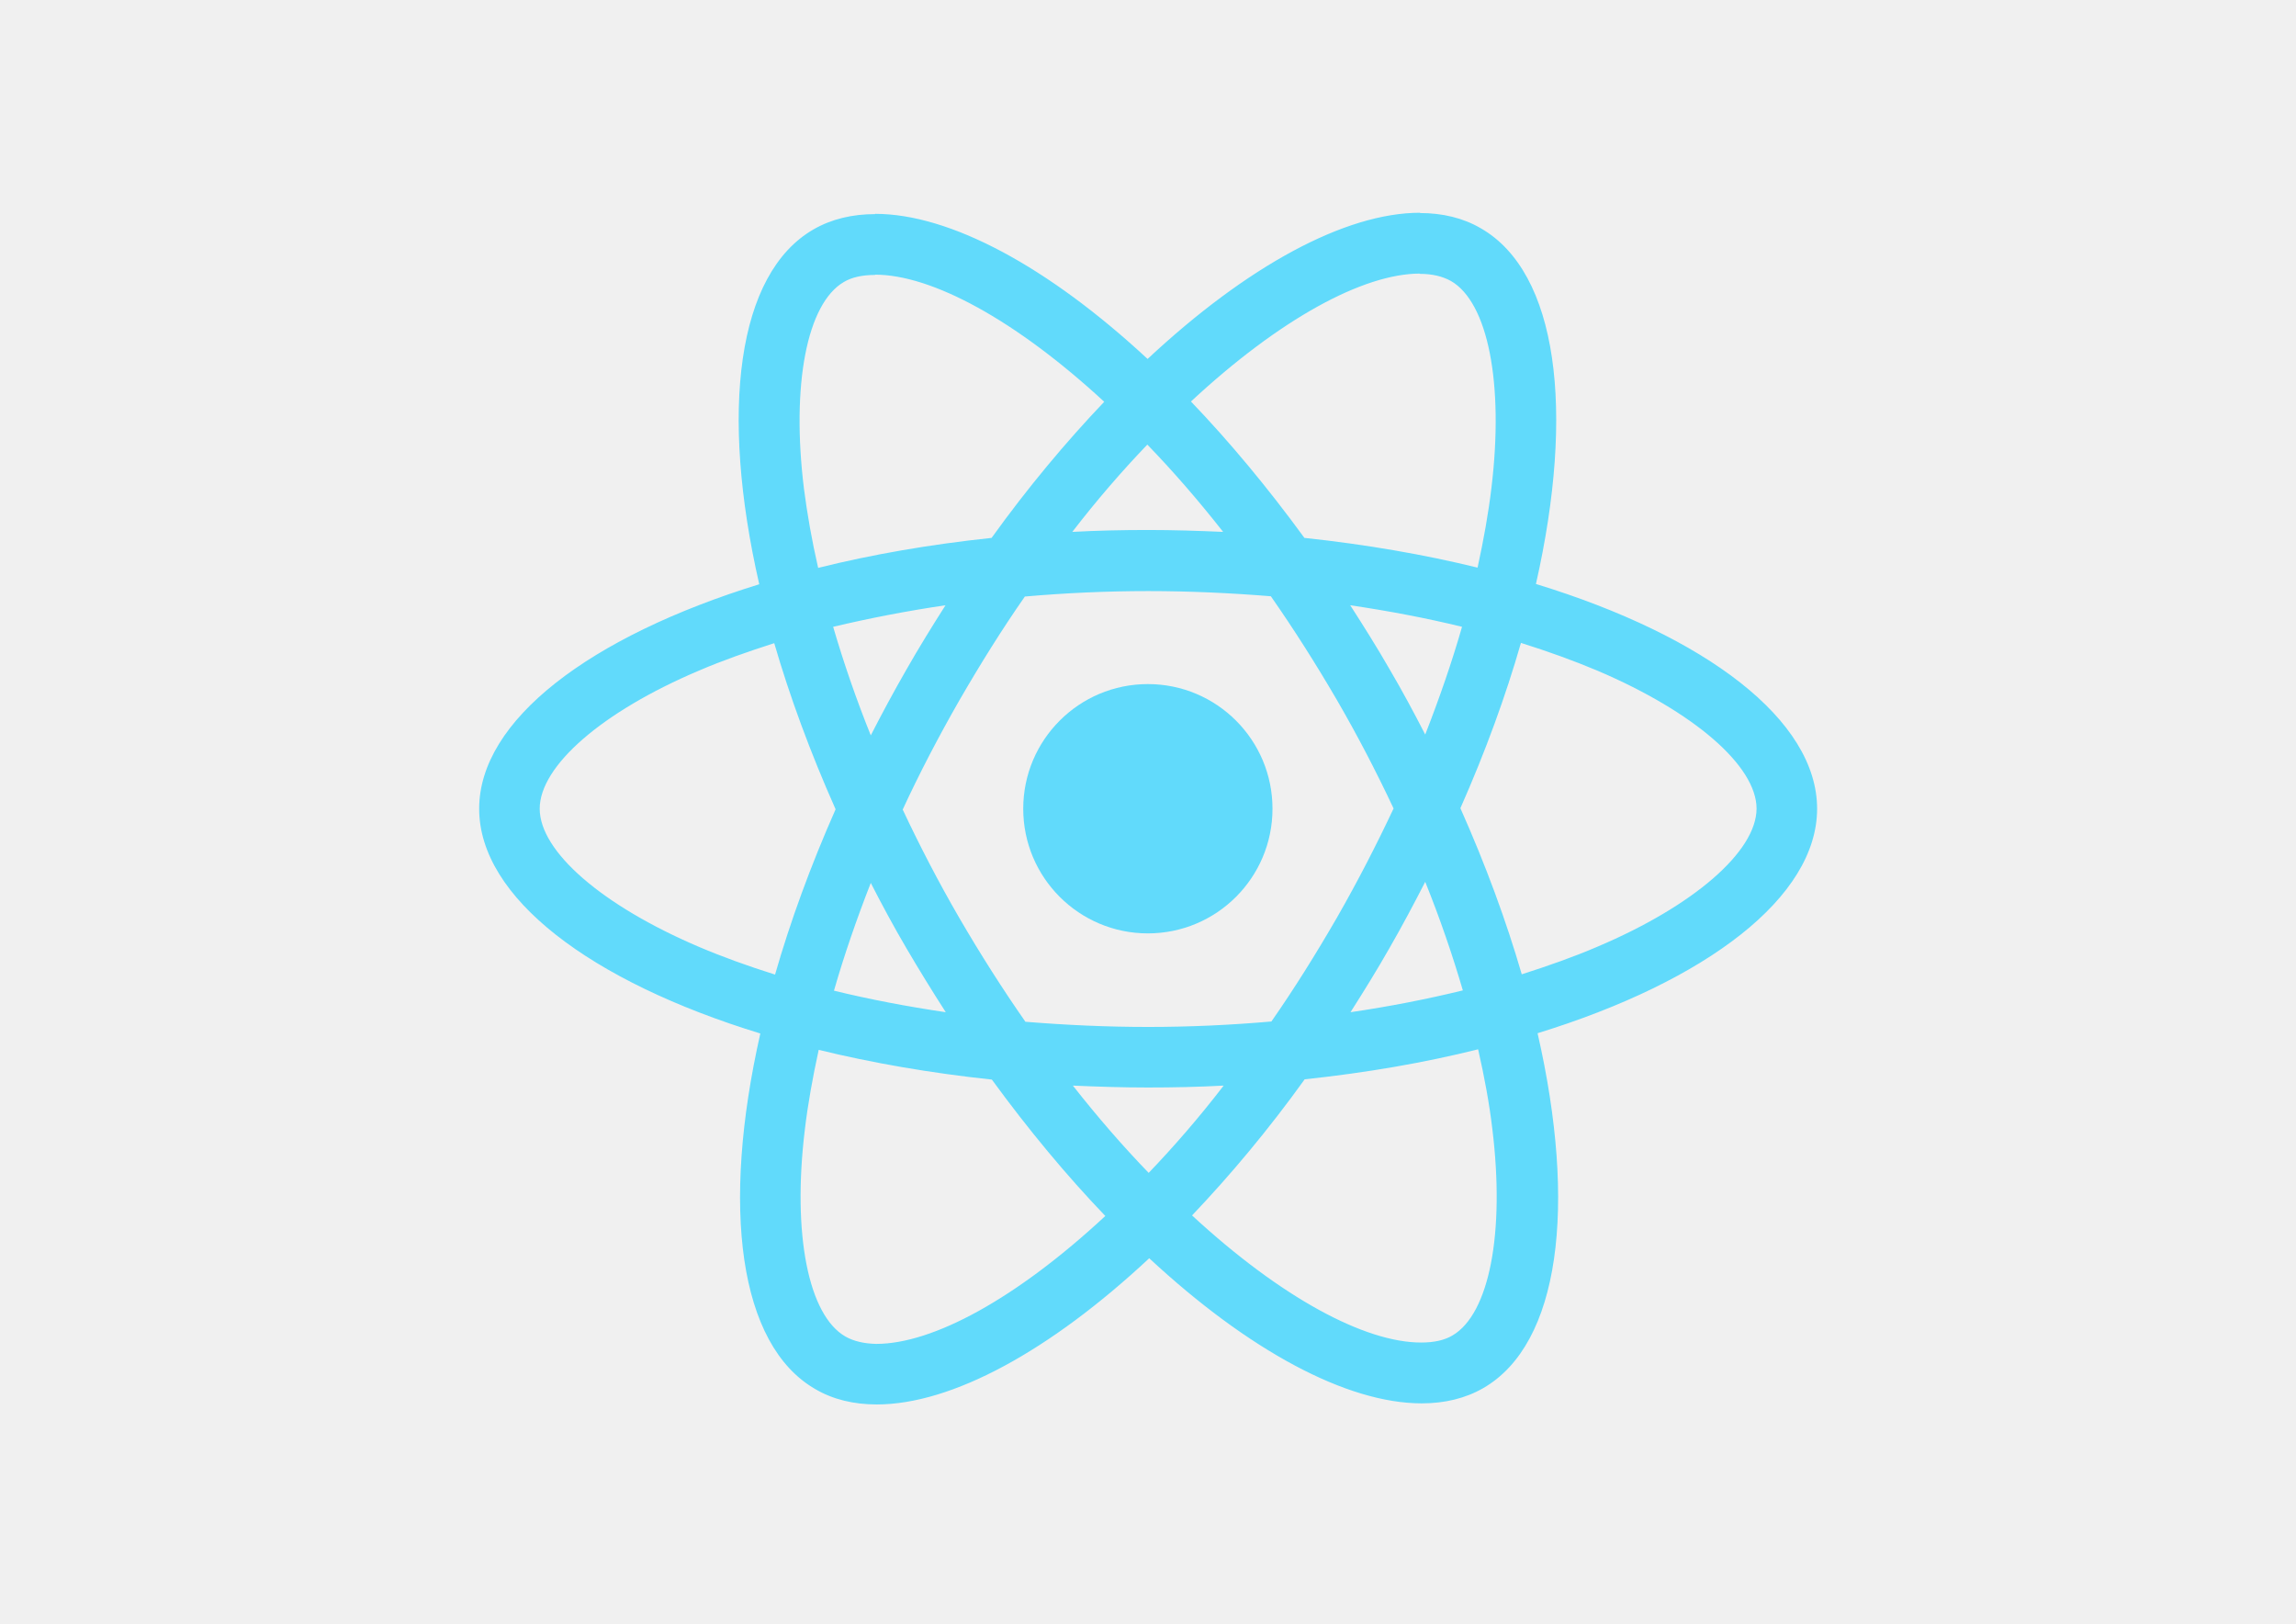
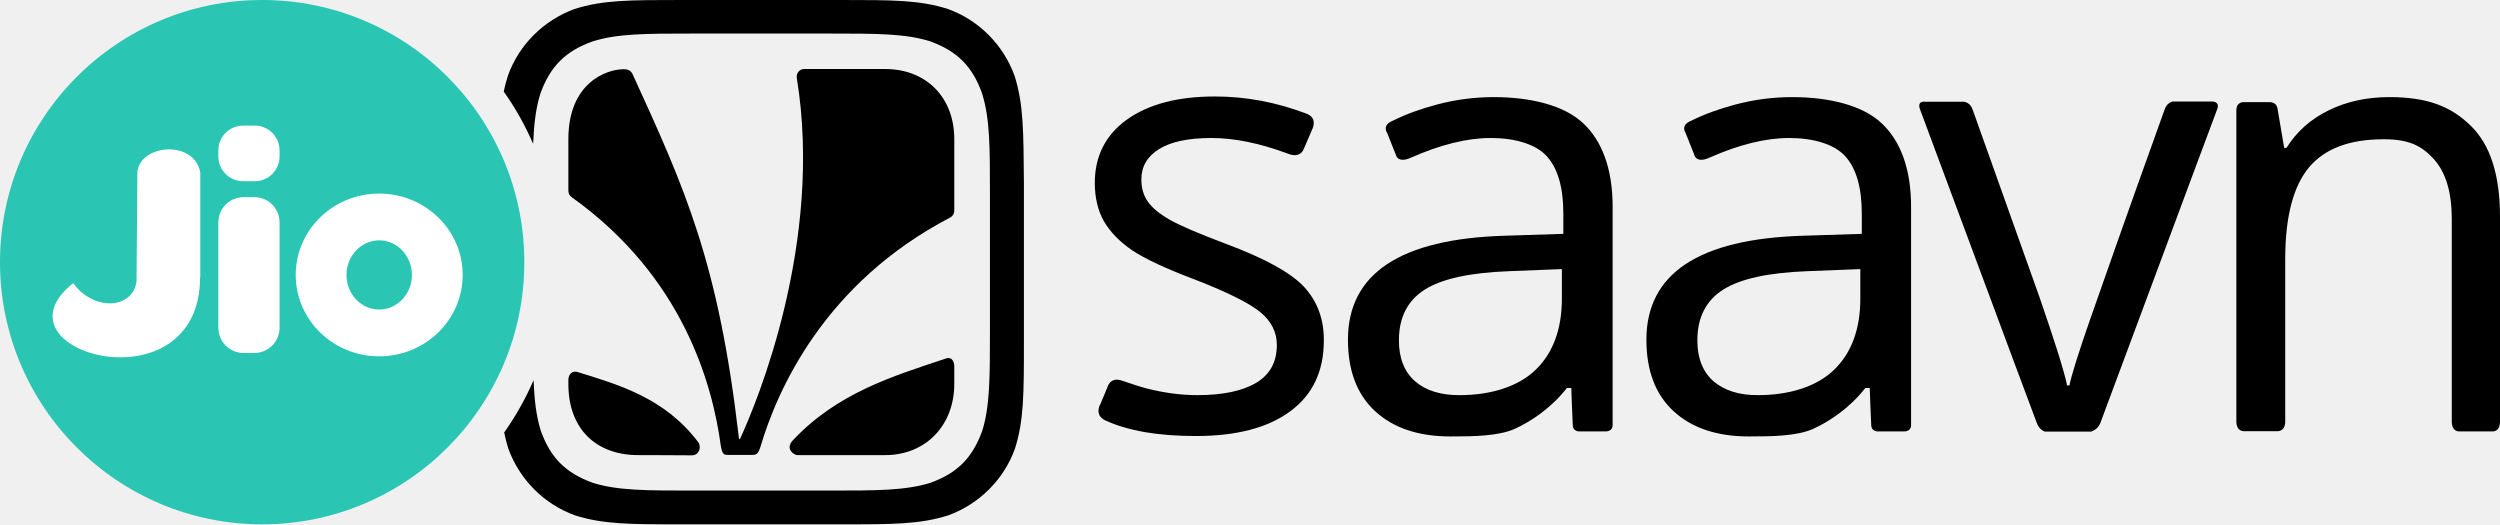
- <svg xmlns="http://www.w3.org/2000/svg" viewBox="0 0 841.9 595.3">
-   <g fill="#61DAFB">
-     <path d="M666.3 296.5c0-32.5-40.7-63.3-103.1-82.4 14.4-63.6 8-114.2-20.2-130.4-6.5-3.8-14.1-5.6-22.4-5.6v22.3c4.6 0 8.3.9 11.4 2.6 13.6 7.8 19.5 37.5 14.9 75.7-1.1 9.4-2.9 19.3-5.1 29.4-19.6-4.8-41-8.5-63.5-10.9-13.5-18.5-27.5-35.3-41.6-50 32.6-30.3 63.2-46.9 84-46.9V78c-27.5 0-63.5 19.6-99.9 53.6-36.4-33.8-72.4-53.2-99.9-53.2v22.3c20.7 0 51.4 16.5 84 46.6-14 14.7-28 31.4-41.3 49.9-22.6 2.4-44 6.1-63.6 11-2.3-10-4-19.7-5.2-29-4.7-38.2 1.1-67.9 14.6-75.8 3-1.8 6.9-2.6 11.5-2.6V78.5c-8.4 0-16 1.8-22.6 5.6-28.1 16.2-34.4 66.7-19.9 130.1-62.2 19.2-102.7 49.9-102.7 82.3 0 32.5 40.7 63.3 103.1 82.4-14.4 63.6-8 114.2 20.2 130.4 6.5 3.8 14.1 5.6 22.5 5.6 27.5 0 63.5-19.6 99.9-53.6 36.4 33.8 72.4 53.2 99.9 53.2 8.4 0 16-1.8 22.6-5.6 28.1-16.2 34.4-66.7 19.9-130.1 62-19.1 102.5-49.9 102.5-82.3zm-130.2-66.7c-3.7 12.9-8.3 26.2-13.5 39.5-4.1-8-8.4-16-13.1-24-4.6-8-9.5-15.8-14.4-23.4 14.2 2.1 27.9 4.7 41 7.9zm-45.8 106.5c-7.8 13.5-15.8 26.3-24.1 38.2-14.9 1.3-30 2-45.2 2-15.1 0-30.2-.7-45-1.9-8.3-11.9-16.4-24.6-24.2-38-7.6-13.1-14.5-26.4-20.8-39.8 6.2-13.4 13.2-26.8 20.7-39.9 7.8-13.5 15.8-26.3 24.1-38.2 14.9-1.3 30-2 45.2-2 15.1 0 30.2.7 45 1.9 8.3 11.9 16.4 24.6 24.2 38 7.6 13.1 14.5 26.4 20.8 39.8-6.3 13.4-13.2 26.8-20.7 39.9zm32.3-13c5.4 13.4 10 26.8 13.8 39.8-13.1 3.2-26.9 5.9-41.2 8 4.9-7.7 9.8-15.6 14.4-23.7 4.6-8 8.9-16.1 13-24.1zM421.2 430c-9.3-9.6-18.6-20.3-27.8-32 9 .4 18.2.7 27.5.7 9.4 0 18.7-.2 27.8-.7-9 11.7-18.3 22.4-27.5 32zm-74.4-58.9c-14.2-2.1-27.9-4.7-41-7.9 3.7-12.9 8.3-26.2 13.5-39.5 4.1 8 8.4 16 13.1 24 4.7 8 9.5 15.8 14.4 23.4zM420.7 163c9.3 9.6 18.6 20.3 27.8 32-9-.4-18.2-.7-27.5-.7-9.4 0-18.7.2-27.8.7 9-11.7 18.3-22.4 27.5-32zm-74 58.9c-4.9 7.7-9.8 15.6-14.4 23.7-4.6 8-8.9 16-13 24-5.4-13.4-10-26.8-13.8-39.8 13.1-3.1 26.9-5.8 41.2-7.9zm-90.5 125.2c-35.4-15.1-58.3-34.9-58.3-50.6 0-15.7 22.9-35.6 58.3-50.6 8.6-3.7 18-7 27.7-10.1 5.7 19.6 13.2 40 22.5 60.9-9.2 20.8-16.6 41.1-22.2 60.6-9.9-3.1-19.3-6.5-28-10.2zM310 490c-13.6-7.8-19.5-37.5-14.9-75.7 1.1-9.4 2.9-19.3 5.1-29.4 19.6 4.8 41 8.5 63.5 10.9 13.5 18.5 27.5 35.3 41.6 50-32.6 30.3-63.2 46.9-84 46.9-4.5-.1-8.3-1-11.3-2.7zm237.2-76.2c4.7 38.2-1.1 67.9-14.6 75.8-3 1.8-6.9 2.6-11.5 2.6-20.7 0-51.4-16.5-84-46.6 14-14.7 28-31.4 41.3-49.9 22.6-2.4 44-6.1 63.6-11 2.3 10.1 4.1 19.8 5.2 29.1zm38.5-66.7c-8.6 3.7-18 7-27.7 10.1-5.7-19.6-13.2-40-22.5-60.9 9.2-20.8 16.6-41.1 22.2-60.6 9.9 3.1 19.3 6.5 28.1 10.2 35.4 15.1 58.3 34.9 58.3 50.6-.1 15.7-23 35.6-58.4 50.6zM320.8 78.4z" />
-     <circle cx="420.9" cy="296.5" r="45.7" />
-     <path d="M520.5 78.1z" />
-   </g>
+ <svg xmlns="http://www.w3.org/2000/svg" version="1.1" viewBox="0 0 1192 250" xml:space="preserve">
+   <path d="M621.7,136.7c-6.4-6.8-18.8-13.6-37.1-20.4c-13.3-5-22.3-8.9-27-11.6c-4.7-2.7-8.1-5.5-10.2-8.4c-2.1-2.9-3.2-6.5-3.2-10.7c0-6.2,2.8-11,8.4-14.5c5.6-3.5,14-5.3,25-5.3c11,0,23.1,2.5,36.3,7.4c6.2,2.6,7.7-2.1,7.7-2.1l4.1-9.5c0,0,3-5.6-3.3-7.6c-14.1-5.3-28.4-8-43.1-8c-17.8,0-31.8,3.7-42.1,11.1C527.1,64.4,522,74.5,522,87.2c0,7.1,1.5,13.3,4.4,18.4c3,5.1,7.5,9.7,13.5,13.8c6,4,16.2,8.8,30.6,14.2c15.1,5.9,25.3,11,30.5,15.3c5.2,4.3,7.8,9.5,7.8,15.6c0,8.1-3.3,14.1-9.8,18c-6.6,3.9-15.9,5.9-28.1,5.9c-7.9,0-16.1-1.1-24.6-3.3c-3-0.8-7.5-2.3-11-3.5c-6.1-2.3-7.3,3.1-7.3,3.1l-3.3,7.9c0,0-3.3,5.2,2.4,7.9c11,5,25.3,7.4,43.1,7.4c19.3,0,34.3-3.9,45-11.8c10.7-7.9,16-19.1,16-33.7C631.3,152.2,628.1,143.6,621.7,136.7z" />
+   <path d="M1001.4,201.8c8.1-21.5,47.3-127.3,55.6-149.3c2.1-4.8-3.3-4.1-3.3-4.1h-16.7c0,0-3.3-0.6-4.9,3.8c-18.4,51.1-30.2,84.9-35.6,100.3c-5.5,15.8-8.8,26.3-9.8,31.3h-1.1c-1.3-6.5-5.7-20.5-13.2-42.2c0,0-25.8-72.5-31.9-89.5c-1.5-4.1-5.1-3.6-5.1-3.6h-17.5c0,0-4.2-0.7-2.3,4c8.2,21.8,47.4,127.6,55.6,149.3c1.3,3.4,3.9,4,3.9,4h22C997,205.7,1000.1,205.1,1001.4,201.8z" />
+   <path d="M1192,200.9c0-20.3,0-97.5,0-97.5c0-19.9-4.6-34.4-14-43.5c-9.4-9.1-20.3-13.6-38.9-13.6c-10.6,0-20.2,2.1-28.8,6.3c-8.6,4.2-15.3,10.2-20.1,17.9h-1.1c0,0-2.2-13-3.2-18.8c-0.6-3.4-4.1-3-4.1-3h-11.6c0,0-3.9-0.5-3.9,3.9c0,21.4,0,125,0,148.3c0,5.1,3.8,4.7,3.8,4.7h15.6c0,0,3.9,0.4,3.9-4.7c0-16.2,0-77.6,0-77.6c0-20.3,4-34.9,11.5-43.7c7.5-8.8,19.3-13.2,35.4-13.2c12.2,0,18.1,3.1,23.9,9.4c5.7,6.3,8.6,15.7,8.6,28.5c0,0,0,76.6,0,96.6c0,5.3,3.8,4.8,3.8,4.8h15.6C1188.2,205.7,1192,206.2,1192,200.9z" />
+   <path d="M911.2,202.7c0-16.9,0-104.2,0-104.2c0-18.3-5.2-31.5-14.1-39.8c-8.9-8.3-24.4-12.4-42.7-12.4c-9.1,0-18.2,1.2-27.2,3.6c-7.5,2-14.5,4.5-20.9,7.7c-5.3,2.1-2.6,5.8-2.6,5.8l4.1,10.3c0,0,0.7,4.4,7.2,1.5c14-6.2,26.7-9.4,38.1-9.4c11.4,0,21.6,2.9,26.8,8.8c5.2,5.8,7.8,14.9,7.8,27.2v9.7l-28,0.9c-49.8,1.5-74.7,18.1-74.7,49.6c0,14.7,4.3,26.1,13,34.1c8.7,8,20.7,12,35.9,12c11.4,0,22.9-0.2,30.6-3.6c7.6-3.5,17.2-9.7,24.9-19.5h2.1c0,0,0.4,12.3,0.7,17.8c0.1,2.8,2.8,2.9,2.8,2.9h13.5C908.3,205.6,911.2,205.7,911.2,202.7z M817,181.8c-5.1-4.5-7.7-11-7.7-19.5c0-10.9,4.1-19,12.3-24.2c8.2-5.2,21.6-8.1,40.2-8.8l25.2-1v14.1c0,14.5-4.2,25.9-12.5,33.9c-8.3,8.1-21.6,12.1-36.1,12.1C829.3,188.5,822.2,186.2,817,181.8z" />
+   <path d="M768.9,202.7c0-16.9,0-104.2,0-104.2c0-18.3-5.2-31.5-14.1-39.8c-8.9-8.3-24.4-12.4-42.7-12.4c-9.1,0-18.2,1.2-27.2,3.6c-7.5,2-14.5,4.5-20.9,7.7c-5.3,2.1-2.6,5.8-2.6,5.8l4.1,10.3c0,0,0.7,4.4,7.2,1.5c14-6.2,26.7-9.4,38.1-9.4c11.4,0,21.6,2.9,26.8,8.8c5.2,5.8,7.8,14.9,7.8,27.2v9.7l-28,0.9c-49.8,1.5-74.7,18.1-74.7,49.6c0,14.7,4.3,26.1,13,34.1c8.7,8,20.7,12,35.9,12c11.4,0,22.9-0.2,30.6-3.6c7.6-3.5,17.2-9.7,24.9-19.5h2.1c0,0,0.4,12.3,0.7,17.8c0.1,2.8,2.8,2.9,2.8,2.9H766C766,205.6,768.9,205.7,768.9,202.7z M674.7,181.8c-5.1-4.5-7.7-11-7.7-19.5c0-10.9,4.1-19,12.3-24.2c8.2-5.2,21.6-8.1,40.2-8.8l25.2-1v14.1c0,14.5-4.2,25.9-12.5,33.9c-8.3,8.1-21.6,12.1-36.1,12.1C687,188.5,679.8,186.2,674.7,181.8z" />
+   <path d="M483.7,36c-5.4-14.7-17-26.4-31.7-31.7C438.5,0,425.9,0,400.8,0h-75.7c-25.1,0-37.6,0-51.2,4.3c-14.7,5.4-26.4,17-31.7,31.7c-0.8,2.6-1.5,5.1-2,7.7c5.5,7.7,10.2,16.1,14,24.9c0.4-9.6,1.3-17.2,3.5-24.1c4.7-12.9,11.9-20.1,24.7-24.7C294.2,16,308.1,16,330,16h66c21.9,0,35.8,0,47.5,3.7c12.9,4.7,20.1,11.9,24.7,24.7C472,56.3,472,70.1,472,92v66c0,21.9,0,35.8-3.7,47.5c-4.7,12.9-11.9,20.1-24.7,24.7c-11.8,3.7-25.7,3.7-47.5,3.7h-66c-21.9,0-35.8,0-47.5-3.7c-12.9-4.7-20.1-11.9-24.7-24.7c-2.2-6.9-3.1-14.6-3.5-24.2c-3.8,8.8-8.5,17.1-14,24.9c0.5,2.6,1.2,5.2,2,7.8c5.4,14.7,17,26.4,31.7,31.7c13.5,4.3,26.1,4.3,51.2,4.3h75.7c25.1,0,37.6,0,51.2-4.3c14.7-5.4,26.4-17,31.7-31.7c4.3-13.5,4.3-26.1,4.3-51.2V87.2C488,62.1,488,49.5,483.7,36z" />
+   <path d="M422,217c0,0-24.5,0-41.7,0c-1.8,0-5.8-2.8-2.6-6.7c21.4-23,48-30.9,73.4-39.4c3.3-1,3.9,2.5,3.9,3.5c0,8.1,0,8.7,0,8.7C455,202.6,441.6,217,422,217z M343.7,212.7c-4-29.7-18.1-80.8-71-118.6c-0.8-0.6-1.7-1.3-1.7-3.5c0-8.7,0-24.3,0-24.3c0-26.7,18-33.3,26.4-33.3c1.7,0,3.1,0.4,4.1,2.1c25.2,55,41,89.9,50.7,172.8c0.1,1.6,0.3,2.4,1.3-0.1c6.9-15.1,39.3-92,26.4-170.7c-0.3-2.7,1.8-4.2,3.5-4.2c13.3,0,38.6,0,38.6,0c19.5,0,33,13.4,33,33.4c0,0,0,24.5,0,34.1c0,0.8-0.2,2.4-2.1,3.4c-59.8,31.2-82.3,82.1-90.3,109.2c-0.8,2.2-1.2,3.9-3.7,3.9c-3.2,0-8.5,0-11.8,0C344.8,217,344.3,216,343.7,212.7z M304.3,217c-20,0-33.3-12.4-33.3-33.9c0,0,0,4.2,0-2.2c0-0.9,0.7-4.3,4.1-3.6c20.2,6.2,41.9,12.5,57.8,33.5c1.8,2.6,0.2,6.3-2.9,6.3C316.9,217,304.3,217,304.3,217z" />
+   <ellipse transform="matrix(6.023686e-03 -1 1 6.023686e-03 -0.748 249.2415)" fill="#FFFFFF" cx="125" cy="125" rx="115.2" ry="115.3" />
+   <path fill="#2BC5B4" d="M180.8,114.6c-8.6,0-15.6,7.4-15.6,16.5c0,9.1,7,16.5,15.6,16.5c8.6,0,15.6-7.4,15.6-16.5C196.4,122,189.4,114.6,180.8,114.6z" />
+   <path fill="#2BC5B4" d="M125,0C56,0,0,56,0,125s56,125,125,125c69,0,125-56,125-125S194,0,125,0z M95.4,132.1c0,63.8-101.7,35.7-60.5,2.9c9.7,13.4,28.2,12.5,30.2-0.7l0.4-52.1c1-13.3,26.9-15.9,30,0V132.1z M133.3,156.3c0,6.6-5.4,12-12,12h-5.2c-6.6,0-12-5.4-12-12V106c0-6.6,5.4-12,12-12h5.2c6.6,0,12,5.4,12,12V156.3z M133.3,74.6c0,6.5-5.3,11.8-11.8,11.8h-5.6c-6.5,0-11.8-5.3-11.8-11.8v-2.9c0-6.5,5.3-11.8,11.8-11.8h5.6c6.5,0,11.8,5.3,11.8,11.8V74.6z M180.8,169.9c-22,0-39.8-17.4-39.8-38.8c0-21.4,17.8-38.8,39.8-38.8c22,0,39.8,17.4,39.8,38.8C220.6,152.5,202.8,169.9,180.8,169.9z" />
</svg>
